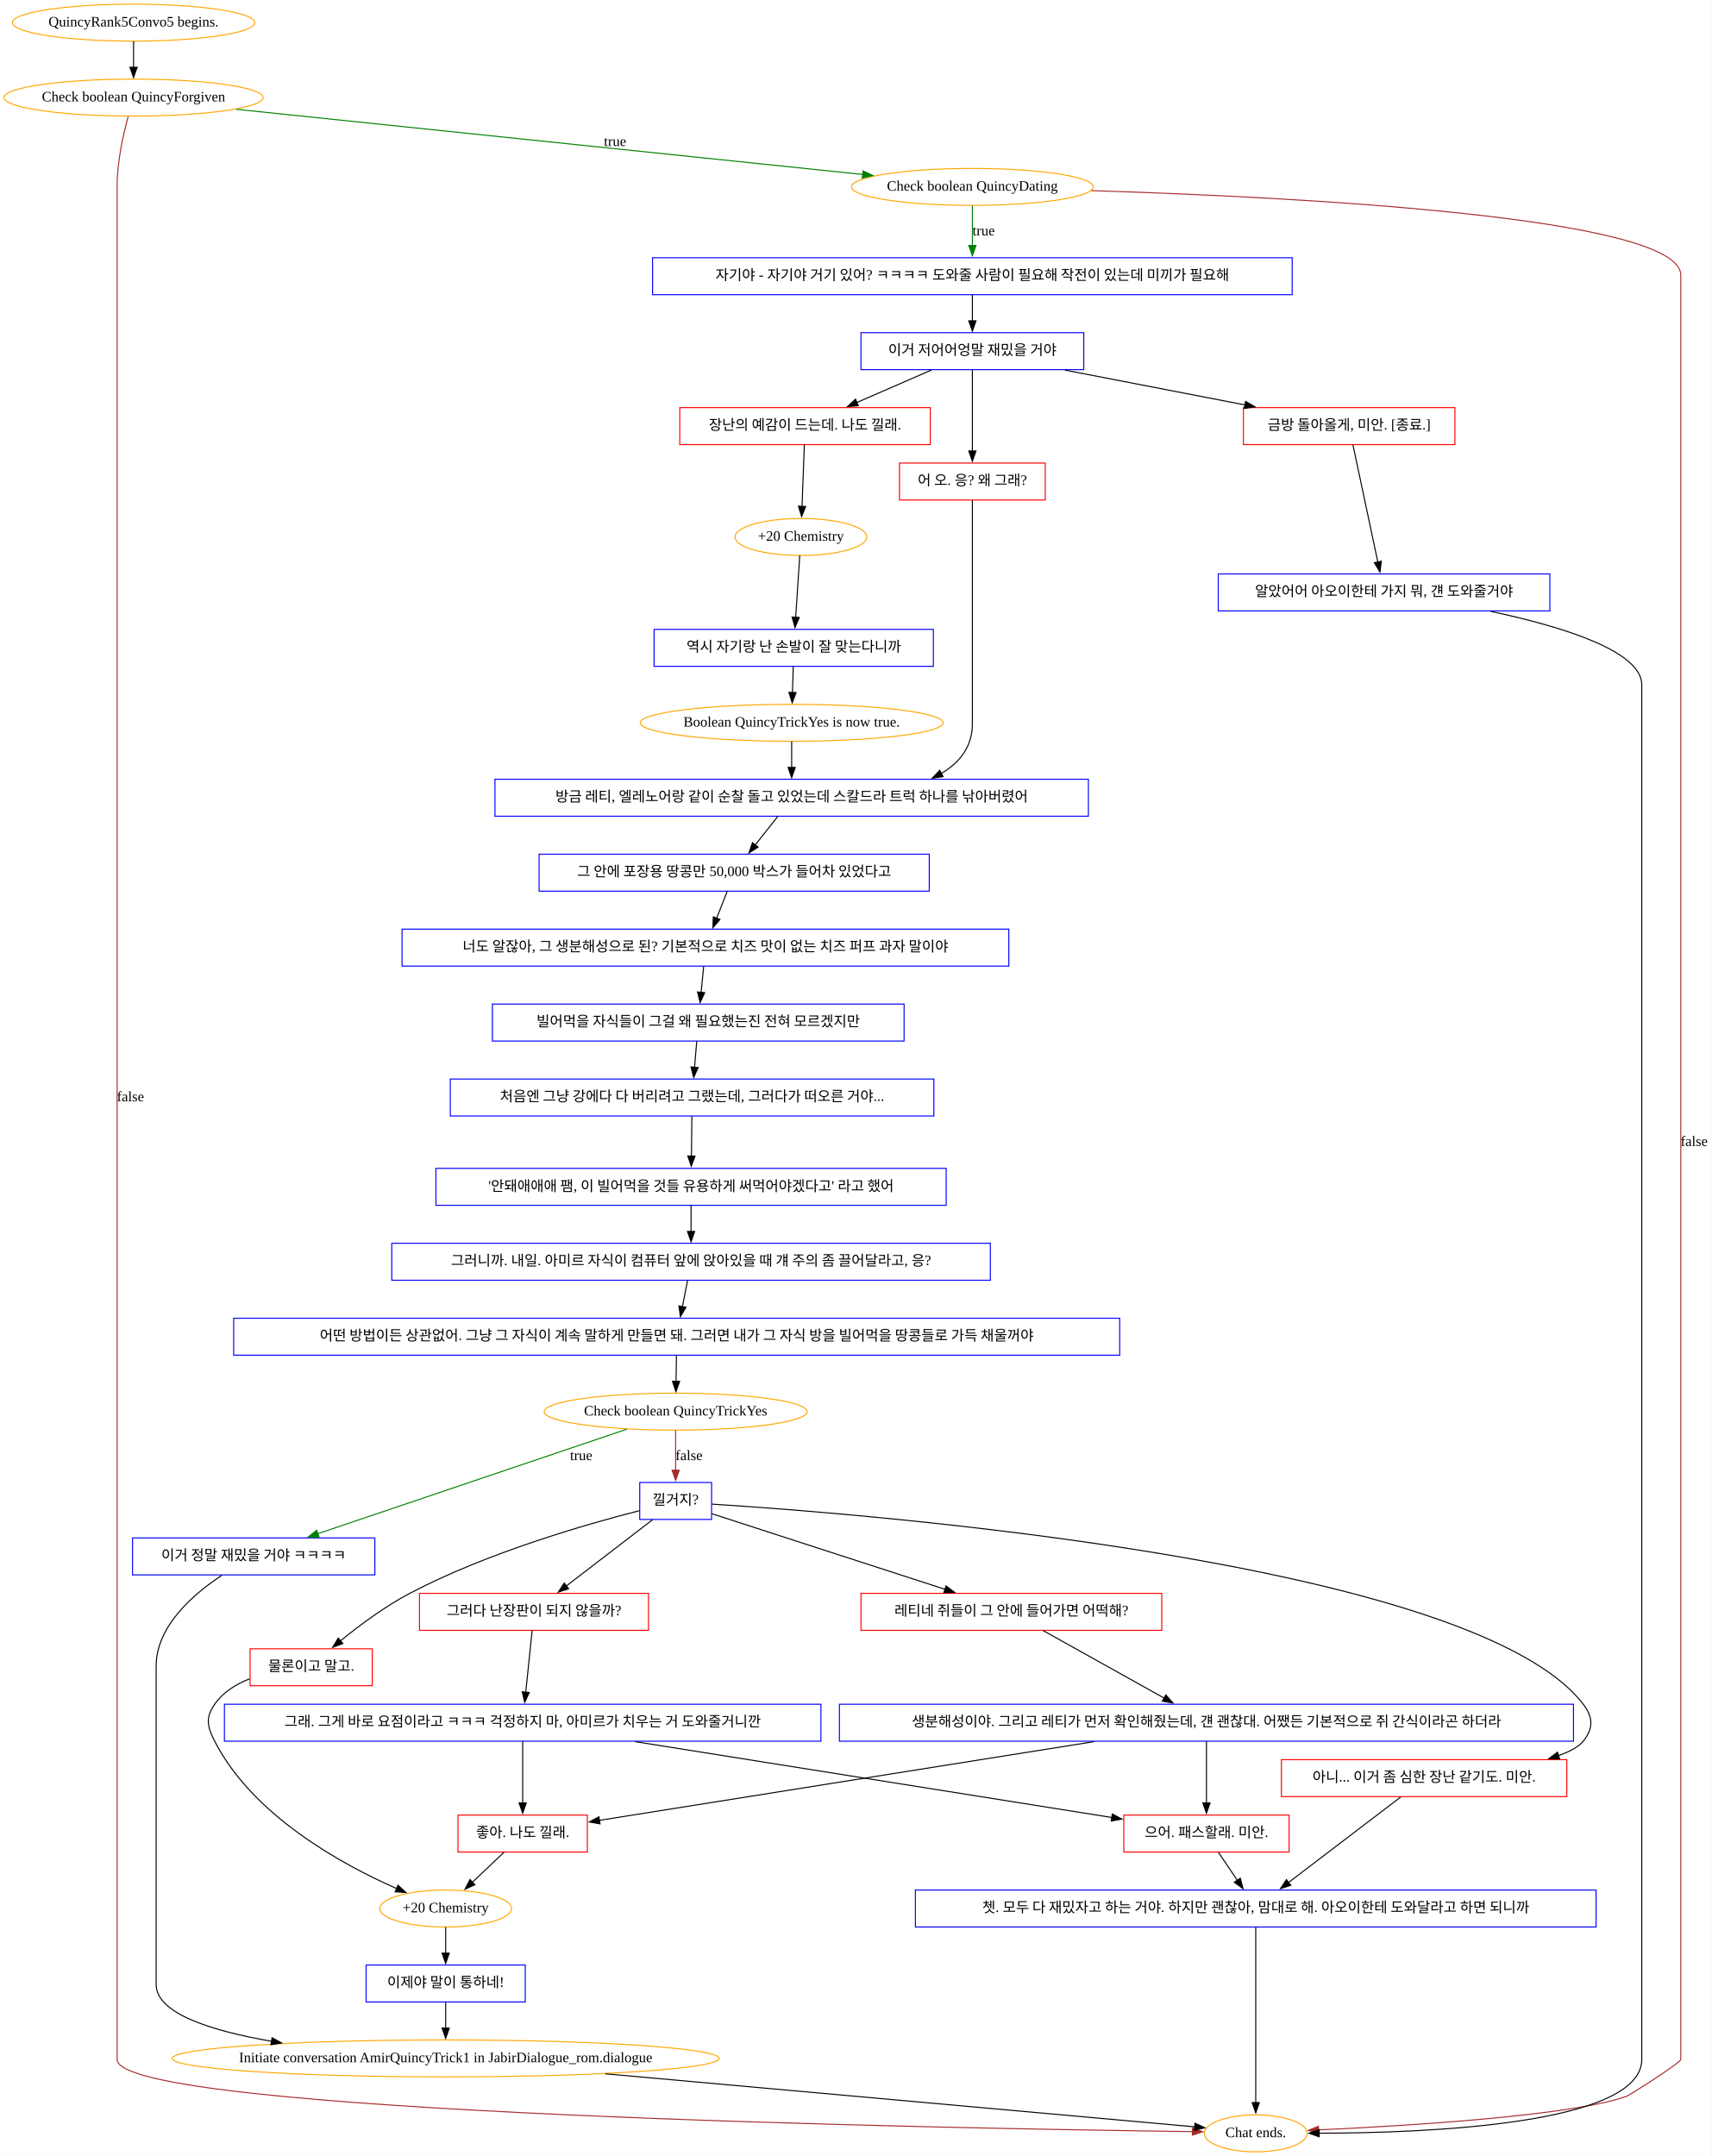
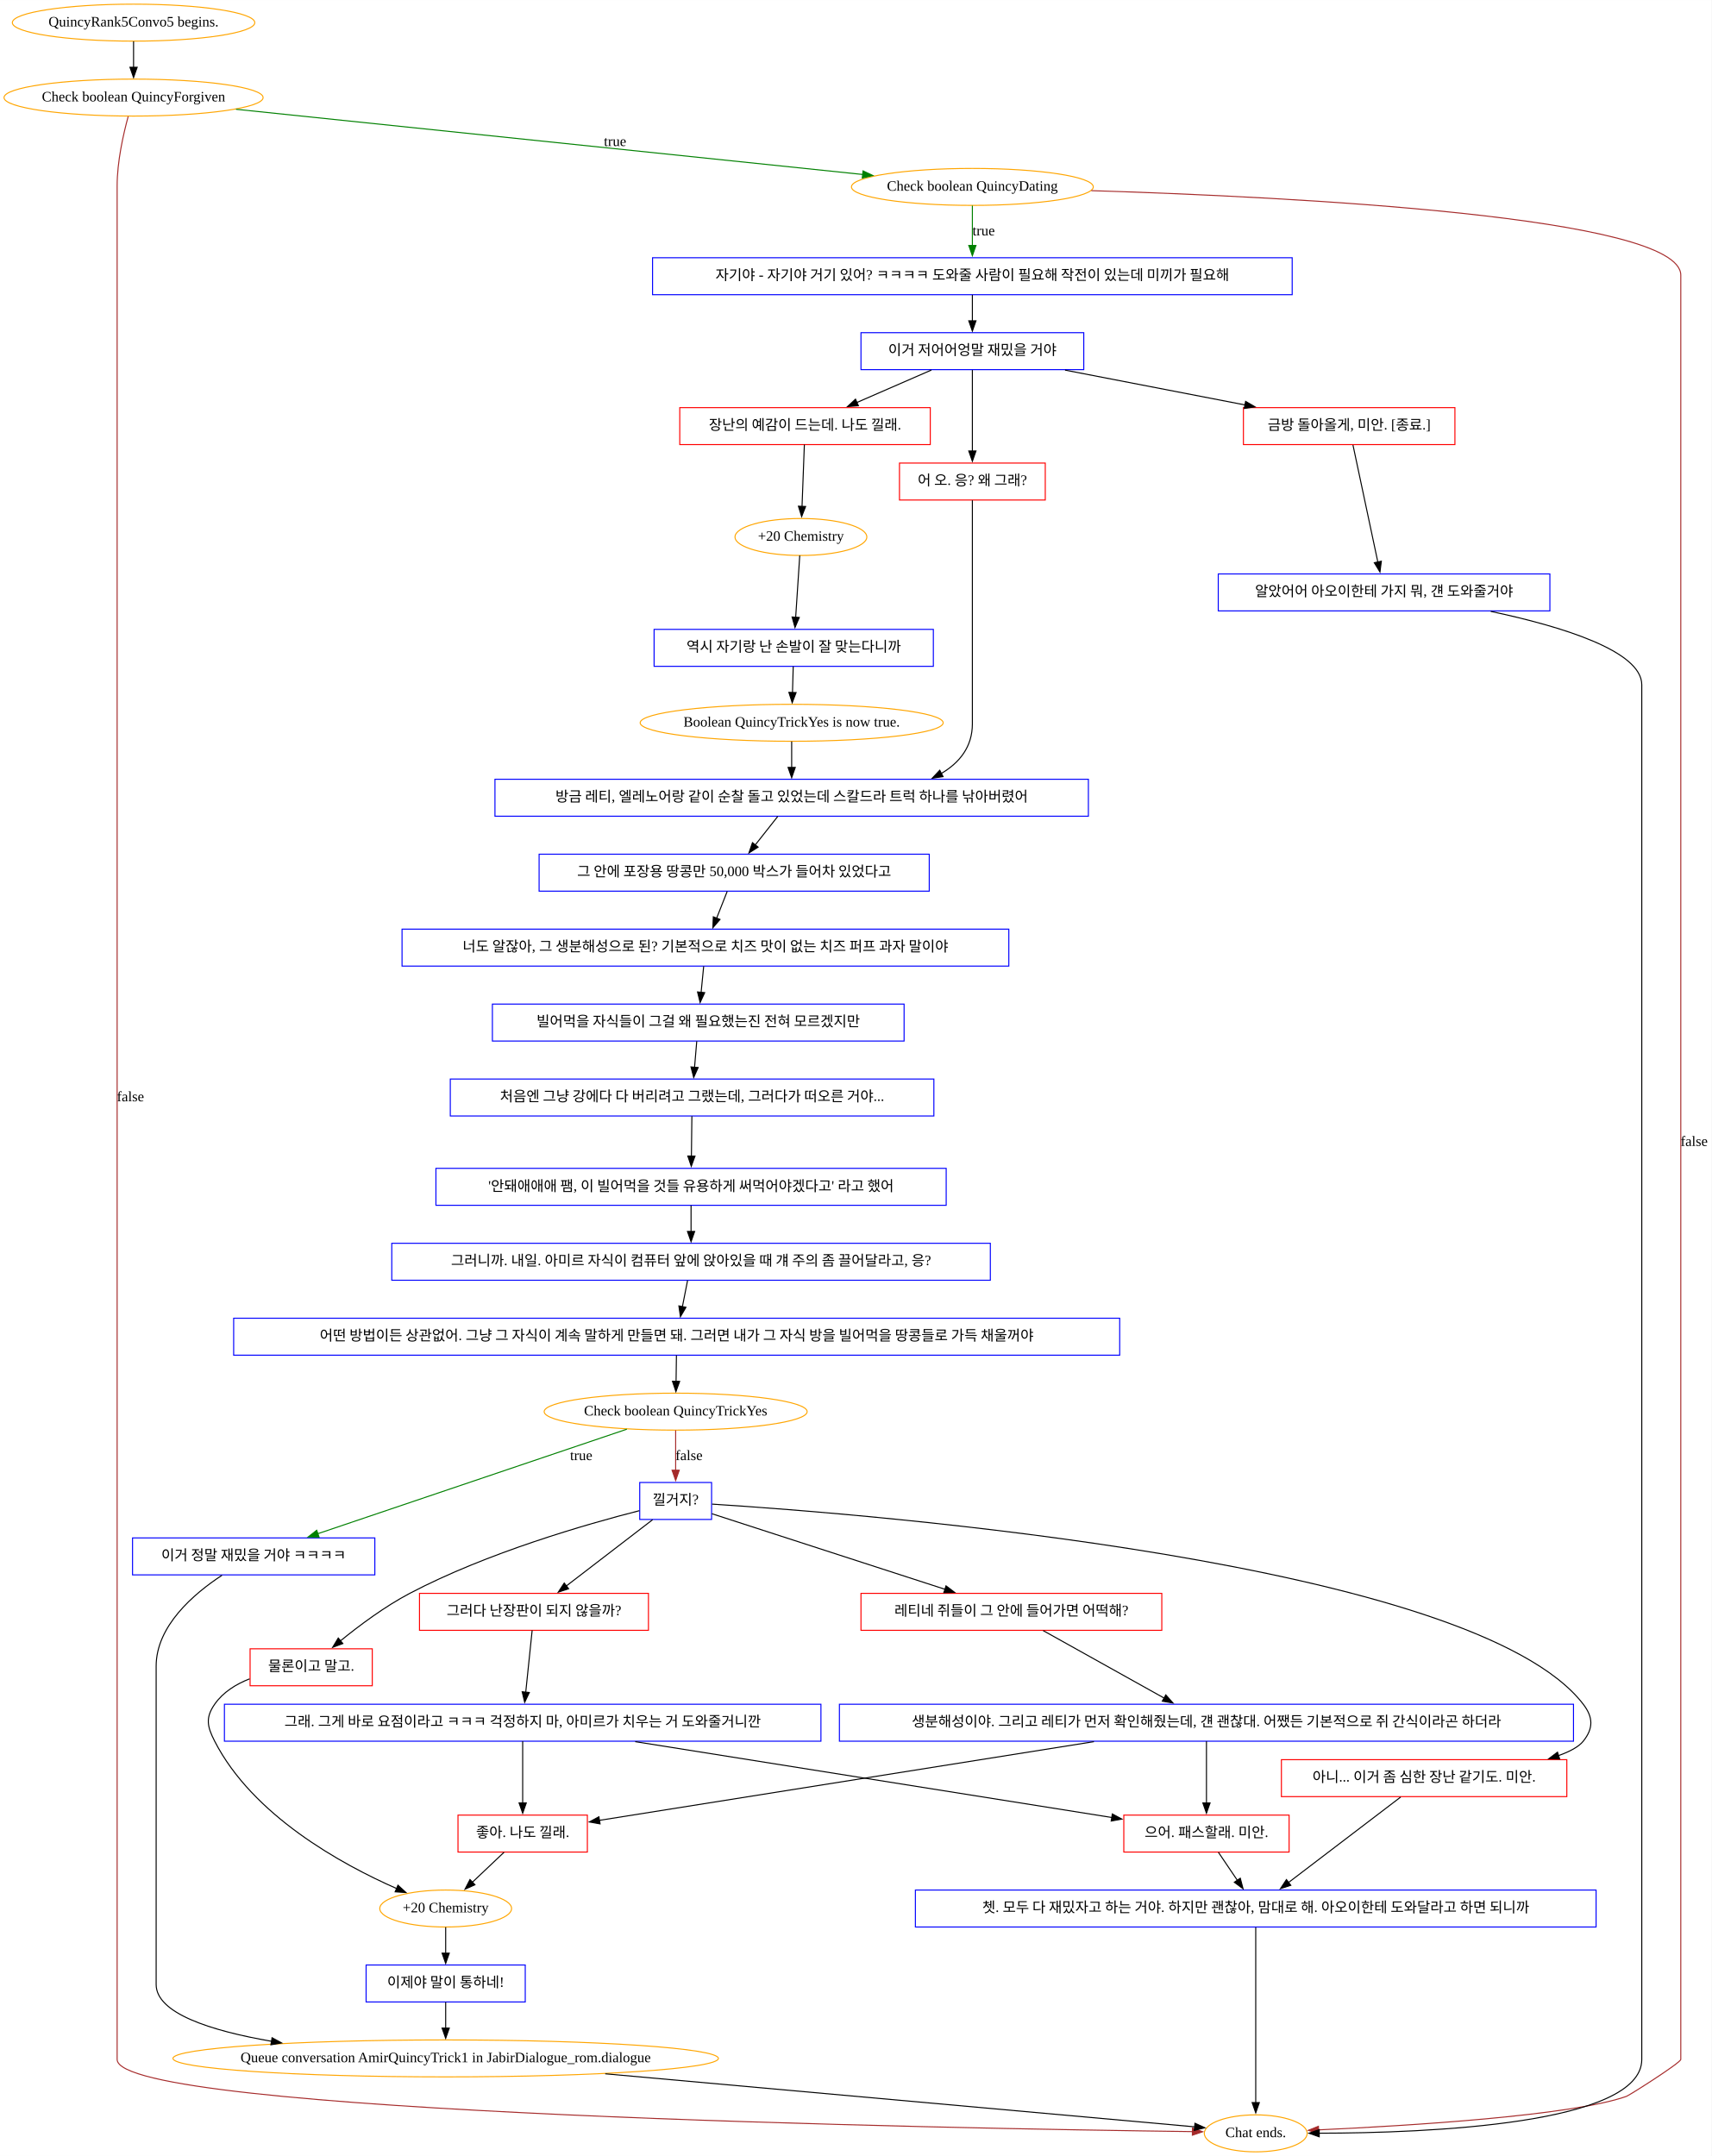
<svg xmlns="http://www.w3.org/2000/svg" width="1667pt" height="2100pt" viewBox="0.00 0.00 1667.09 2100.00">
  <g id="graph0" class="graph" transform="scale(1 1) rotate(0) translate(4 2096)">
    <polygon fill="white" stroke="none" points="-4,4 -4,-2096 1663.09,-2096 1663.09,4 -4,4" />
    <g id="node1" class="node">
      <ellipse fill="none" stroke="orange" cx="126.09" cy="-2074" rx="118.08" ry="18" />
      <text text-anchor="middle" x="126.09" y="-2070.3" font-family="Times New Roman,serif" font-size="14.00">QuincyRank5Convo5 begins.</text>
    </g>
    <g id="node2" class="node">
      <ellipse fill="none" stroke="orange" cx="126.09" cy="-2001" rx="126.18" ry="18" />
      <text text-anchor="middle" x="126.09" y="-1997.3" font-family="Times New Roman,serif" font-size="14.00">Check boolean QuincyForgiven</text>
    </g>
    <g id="edge1" class="edge">
      <path fill="none" stroke="black" d="M126.09,-2055.81C126.09,-2048.23 126.09,-2039.1 126.09,-2030.54" />
      <polygon fill="black" stroke="black" points="129.59,-2030.54 126.09,-2020.54 122.59,-2030.54 129.59,-2030.54" />
    </g>
    <g id="node3" class="node">
      <ellipse fill="none" stroke="orange" cx="943.09" cy="-1914" rx="117.78" ry="18" />
      <text text-anchor="middle" x="943.09" y="-1910.3" font-family="Times New Roman,serif" font-size="14.00">Check boolean QuincyDating</text>
    </g>
    <g id="edge2" class="edge">
      <path fill="none" stroke="green" d="M225.86,-1989.62C380.71,-1973.51 677.57,-1942.62 836.49,-1926.09" />
      <polygon fill="green" stroke="green" points="836.6,-1929.6 846.18,-1925.08 835.87,-1922.64 836.6,-1929.6" />
      <text text-anchor="middle" x="595.09" y="-1953.8" font-family="Times New Roman,serif" font-size="14.00">true</text>
    </g>
    <g id="node4" class="node">
      <ellipse fill="none" stroke="orange" cx="1219.09" cy="-18" rx="50.09" ry="18" />
      <text text-anchor="middle" x="1219.09" y="-14.3" font-family="Times New Roman,serif" font-size="14.00">Chat ends.</text>
    </g>
    <g id="edge3" class="edge">
      <path fill="none" stroke="brown" d="M120.85,-1982.6C116.18,-1965.54 110.09,-1938.73 110.09,-1915 110.09,-1915 110.09,-1915 110.09,-90 110.09,-37.08 924.81,-22.72 1157.63,-19.69" />
      <polygon fill="brown" stroke="brown" points="1157.45,-23.2 1167.41,-19.57 1157.36,-16.2 1157.45,-23.2" />
      <text text-anchor="middle" x="123.09" y="-1023.3" font-family="Times New Roman,serif" font-size="14.00">false</text>
    </g>
    <g id="edge5" class="edge">
      <path fill="none" stroke="brown" d="M1058.97,-1910.34C1255.5,-1904.26 1633.09,-1885.14 1633.09,-1828 1633.09,-1828 1633.09,-1828 1633.09,-90 1633.09,-86.87 1583.03,-55.04 1580.09,-54 1526.37,-35.1 1368.34,-25.43 1280.22,-21.39" />
      <polygon fill="brown" stroke="brown" points="1280.45,-17.9 1270.31,-20.95 1280.14,-24.89 1280.45,-17.9" />
      <text text-anchor="middle" x="1646.09" y="-979.8" font-family="Times New Roman,serif" font-size="14.00">false</text>
    </g>
    <g id="node5" class="node">
      <polygon fill="none" stroke="blue" points="1254.59,-1845 631.59,-1845 631.59,-1809 1254.59,-1809 1254.59,-1845" />
      <text text-anchor="middle" x="943.09" y="-1823.3" font-family="Times New Roman,serif" font-size="14.00">자기야 - 자기야 거기 있어? ㅋㅋㅋㅋ 도와줄 사람이 필요해 작전이 있는데 미끼가 필요해</text>
    </g>
    <g id="edge4" class="edge">
      <path fill="none" stroke="green" d="M943.09,-1895.8C943.09,-1884.58 943.09,-1869.67 943.09,-1856.69" />
      <polygon fill="green" stroke="green" points="946.59,-1856.98 943.09,-1846.98 939.59,-1856.98 946.59,-1856.98" />
      <text text-anchor="middle" x="954.09" y="-1866.8" font-family="Times New Roman,serif" font-size="14.00">true</text>
    </g>
    <g id="node6" class="node">
      <polygon fill="none" stroke="blue" points="1051.59,-1772 834.59,-1772 834.59,-1736 1051.59,-1736 1051.59,-1772" />
      <text text-anchor="middle" x="943.09" y="-1750.3" font-family="Times New Roman,serif" font-size="14.00">이거 저어어엉말 재밌을 거야</text>
    </g>
    <g id="edge6" class="edge">
      <path fill="none" stroke="black" d="M943.09,-1808.81C943.09,-1801.23 943.09,-1792.1 943.09,-1783.54" />
      <polygon fill="black" stroke="black" points="946.59,-1783.54 943.09,-1773.54 939.59,-1783.54 946.59,-1783.54" />
    </g>
    <g id="node7" class="node">
      <polygon fill="none" stroke="red" points="902.09,-1699 658.09,-1699 658.09,-1663 902.09,-1663 902.09,-1699" />
      <text text-anchor="middle" x="780.09" y="-1677.3" font-family="Times New Roman,serif" font-size="14.00">장난의 예감이 드는데. 나도 낄래.</text>
    </g>
    <g id="edge7" class="edge">
      <path fill="none" stroke="black" d="M903.21,-1735.63C881.31,-1726.09 853.92,-1714.16 830.54,-1703.98" />
      <polygon fill="black" stroke="black" points="832.07,-1700.82 821.5,-1700.04 829.27,-1707.24 832.07,-1700.82" />
    </g>
    <g id="node8" class="node">
      <polygon fill="none" stroke="red" points="1014.09,-1645 872.09,-1645 872.09,-1609 1014.09,-1609 1014.09,-1645" />
      <text text-anchor="middle" x="943.09" y="-1623.3" font-family="Times New Roman,serif" font-size="14.00">어 오. 응? 왜 그래?</text>
    </g>
    <g id="edge8" class="edge">
      <path fill="none" stroke="black" d="M943.09,-1735.62C943.09,-1715.19 943.09,-1680.99 943.09,-1656.62" />
      <polygon fill="black" stroke="black" points="946.59,-1656.75 943.09,-1646.75 939.59,-1656.75 946.59,-1656.75" />
    </g>
    <g id="node9" class="node">
      <polygon fill="none" stroke="red" points="1413.09,-1699 1207.09,-1699 1207.09,-1663 1413.09,-1663 1413.09,-1699" />
      <text text-anchor="middle" x="1310.09" y="-1677.3" font-family="Times New Roman,serif" font-size="14.00">금방 돌아올게, 미안. [종료.]</text>
    </g>
    <g id="edge9" class="edge">
      <path fill="none" stroke="black" d="M1033.34,-1735.54C1086.45,-1725.27 1153.76,-1712.24 1208.7,-1701.61" />
      <polygon fill="black" stroke="black" points="1209.23,-1705.08 1218.39,-1699.74 1207.9,-1698.2 1209.23,-1705.08" />
    </g>
    <g id="node10" class="node">
      <ellipse fill="none" stroke="orange" cx="776.09" cy="-1573" rx="64.19" ry="18" />
      <text text-anchor="middle" x="776.09" y="-1569.3" font-family="Times New Roman,serif" font-size="14.00">+20 Chemistry</text>
    </g>
    <g id="edge10" class="edge">
      <path fill="none" stroke="black" d="M779.45,-1662.97C778.83,-1646.76 777.9,-1622.06 777.18,-1602.79" />
      <polygon fill="black" stroke="black" points="780.67,-1602.71 776.8,-1592.85 773.68,-1602.98 780.67,-1602.71" />
    </g>
    <g id="node11" class="node">
      <polygon fill="none" stroke="blue" points="1056.09,-1337 478.09,-1337 478.09,-1301 1056.09,-1301 1056.09,-1337" />
      <text text-anchor="middle" x="767.09" y="-1315.3" font-family="Times New Roman,serif" font-size="14.00">방금 레티, 엘레노어랑 같이 순찰 돌고 있었는데 스칼드라 트럭 하나를 낚아버렸어</text>
    </g>
    <g id="edge11" class="edge">
      <path fill="none" stroke="black" d="M943.09,-1608.74C943.09,-1587.76 943.09,-1551.28 943.09,-1520 943.09,-1520 943.09,-1520 943.09,-1391 943.09,-1368.69 930.78,-1353.22 912.67,-1342.53" />
      <polygon fill="black" stroke="black" points="914.54,-1339.55 904.05,-1338.05 911.32,-1345.77 914.54,-1339.55" />
    </g>
    <g id="node12" class="node">
      <polygon fill="none" stroke="blue" points="1505.59,-1537 1182.59,-1537 1182.59,-1501 1505.59,-1501 1505.59,-1537" />
      <text text-anchor="middle" x="1344.09" y="-1515.3" font-family="Times New Roman,serif" font-size="14.00">알았어어 아오이한테 가지 뭐, 걘 도와줄거야</text>
    </g>
    <g id="edge12" class="edge">
      <path fill="none" stroke="black" d="M1313.79,-1662.57C1319.62,-1635.16 1330.98,-1581.69 1338.01,-1548.59" />
      <polygon fill="black" stroke="black" points="1341.42,-1549.4 1340.08,-1538.89 1334.57,-1547.94 1341.42,-1549.4" />
    </g>
    <g id="node13" class="node">
      <polygon fill="none" stroke="blue" points="905.09,-1483 633.09,-1483 633.09,-1447 905.09,-1447 905.09,-1483" />
      <text text-anchor="middle" x="769.09" y="-1461.3" font-family="Times New Roman,serif" font-size="14.00">역시 자기랑 난 손발이 잘 맞는다니까</text>
    </g>
    <g id="edge13" class="edge">
      <path fill="none" stroke="black" d="M774.96,-1554.97C773.89,-1538.76 772.26,-1514.06 770.99,-1494.79" />
      <polygon fill="black" stroke="black" points="774.49,-1494.6 770.33,-1484.85 767.5,-1495.06 774.49,-1494.6" />
    </g>
    <g id="node14" class="node">
      <polygon fill="none" stroke="blue" points="901.09,-1264 521.09,-1264 521.09,-1228 901.09,-1228 901.09,-1264" />
      <text text-anchor="middle" x="711.09" y="-1242.3" font-family="Times New Roman,serif" font-size="14.00">그 안에 포장용 땅콩만 50,000 박스가 들어차 있었다고</text>
    </g>
    <g id="edge14" class="edge">
      <path fill="none" stroke="black" d="M753.53,-1300.81C746.93,-1292.44 738.85,-1282.2 731.52,-1272.9" />
      <polygon fill="black" stroke="black" points="734.4,-1270.9 725.46,-1265.22 728.9,-1275.24 734.4,-1270.9" />
    </g>
    <g id="edge15" class="edge">
      <path fill="none" stroke="black" d="M1447.99,-1500.53C1517.04,-1485.87 1595.09,-1462 1595.09,-1429 1595.09,-1429 1595.09,-1429 1595.09,-90 1595.09,-26.79 1387.28,-18.32 1280.65,-18.14" />
      <polygon fill="black" stroke="black" points="1280.92,-14.64 1270.92,-18.15 1280.92,-21.64 1280.92,-14.64" />
    </g>
    <g id="node15" class="node">
      <ellipse fill="none" stroke="orange" cx="767.09" cy="-1392" rx="147.57" ry="18" />
      <text text-anchor="middle" x="767.09" y="-1388.3" font-family="Times New Roman,serif" font-size="14.00">Boolean QuincyTrickYes is now true.</text>
    </g>
    <g id="edge16" class="edge">
      <path fill="none" stroke="black" d="M768.6,-1446.81C768.39,-1439.14 768.13,-1429.89 767.88,-1421.24" />
      <polygon fill="black" stroke="black" points="771.39,-1421.44 767.61,-1411.54 764.39,-1421.64 771.39,-1421.44" />
    </g>
    <g id="node16" class="node">
      <polygon fill="none" stroke="blue" points="978.59,-1191 387.59,-1191 387.59,-1155 978.59,-1155 978.59,-1191" />
      <text text-anchor="middle" x="683.09" y="-1169.3" font-family="Times New Roman,serif" font-size="14.00">너도 알잖아, 그 생분해성으로 된? 기본적으로 치즈 맛이 없는 치즈 퍼프 과자 말이야</text>
    </g>
    <g id="edge17" class="edge">
      <path fill="none" stroke="black" d="M704.31,-1227.81C701.22,-1219.96 697.47,-1210.47 694,-1201.66" />
      <polygon fill="black" stroke="black" points="697.28,-1200.46 690.36,-1192.44 690.77,-1203.02 697.28,-1200.46" />
    </g>
    <g id="edge18" class="edge">
      <path fill="none" stroke="black" d="M767.09,-1373.81C767.09,-1366.23 767.09,-1357.1 767.09,-1348.54" />
      <polygon fill="black" stroke="black" points="770.59,-1348.54 767.09,-1338.54 763.59,-1348.54 770.59,-1348.54" />
    </g>
    <g id="node17" class="node">
      <polygon fill="none" stroke="blue" points="876.59,-1118 475.59,-1118 475.59,-1082 876.59,-1082 876.59,-1118" />
      <text text-anchor="middle" x="676.09" y="-1096.3" font-family="Times New Roman,serif" font-size="14.00">빌어먹을 자식들이 그걸 왜 필요했는진 전혀 모르겠지만</text>
    </g>
    <g id="edge19" class="edge">
      <path fill="none" stroke="black" d="M681.39,-1154.81C680.64,-1147.14 679.73,-1137.89 678.87,-1129.24" />
      <polygon fill="black" stroke="black" points="682.38,-1129.14 677.92,-1119.54 675.41,-1129.83 682.38,-1129.14" />
    </g>
    <g id="node18" class="node">
      <polygon fill="none" stroke="blue" points="905.59,-1045 434.59,-1045 434.59,-1009 905.59,-1009 905.59,-1045" />
      <text text-anchor="middle" x="670.09" y="-1023.3" font-family="Times New Roman,serif" font-size="14.00">처음엔 그냥 강에다 다 버리려고 그랬는데, 그러다가 떠오른 거야...</text>
    </g>
    <g id="edge20" class="edge">
      <path fill="none" stroke="black" d="M674.64,-1081.81C673.99,-1074.14 673.21,-1064.89 672.48,-1056.24" />
      <polygon fill="black" stroke="black" points="675.99,-1056.21 671.66,-1046.54 669.01,-1056.8 675.99,-1056.21" />
    </g>
    <g id="node19" class="node">
      <polygon fill="none" stroke="blue" points="917.59,-958 420.59,-958 420.59,-922 917.59,-922 917.59,-958" />
      <text text-anchor="middle" x="669.09" y="-936.3" font-family="Times New Roman,serif" font-size="14.00">'안돼애애애 팸, 이 빌어먹을 것들 유용하게 써먹어야겠다고' 라고 했어</text>
    </g>
    <g id="edge21" class="edge">
      <path fill="none" stroke="black" d="M669.89,-1008.8C669.75,-997.58 669.58,-982.67 669.43,-969.69" />
      <polygon fill="black" stroke="black" points="672.93,-969.94 669.31,-959.98 665.93,-970.02 672.93,-969.94" />
    </g>
    <g id="node20" class="node">
      <polygon fill="none" stroke="blue" points="960.59,-885 377.59,-885 377.59,-849 960.59,-849 960.59,-885" />
      <text text-anchor="middle" x="669.09" y="-863.3" font-family="Times New Roman,serif" font-size="14.00">그러니까. 내일. 아미르 자식이 컴퓨터 앞에 앉아있을 때 걔 주의 좀 끌어달라고, 응?</text>
    </g>
    <g id="edge22" class="edge">
      <path fill="none" stroke="black" d="M669.09,-921.81C669.09,-914.23 669.09,-905.1 669.09,-896.54" />
      <polygon fill="black" stroke="black" points="672.59,-896.54 669.09,-886.54 665.59,-896.54 672.59,-896.54" />
    </g>
    <g id="node21" class="node">
      <polygon fill="none" stroke="blue" points="1086.59,-812 223.59,-812 223.59,-776 1086.59,-776 1086.59,-812" />
      <text text-anchor="middle" x="655.09" y="-790.3" font-family="Times New Roman,serif" font-size="14.00">어떤 방법이든 상관없어. 그냥 그 자식이 계속 말하게 만들면 돼. 그러면 내가 그 자식 방을 빌어먹을 땅콩들로 가득 채울꺼야</text>
    </g>
    <g id="edge23" class="edge">
      <path fill="none" stroke="black" d="M665.7,-848.81C664.19,-841.14 662.36,-831.89 660.66,-823.24" />
      <polygon fill="black" stroke="black" points="664.11,-822.65 658.74,-813.51 657.24,-824 664.11,-822.65" />
    </g>
    <g id="node22" class="node">
      <ellipse fill="none" stroke="orange" cx="654.09" cy="-721" rx="128.08" ry="18" />
      <text text-anchor="middle" x="654.09" y="-717.3" font-family="Times New Roman,serif" font-size="14.00">Check boolean QuincyTrickYes</text>
    </g>
    <g id="edge24" class="edge">
      <path fill="none" stroke="black" d="M654.85,-775.81C654.74,-768.23 654.61,-759.1 654.49,-750.54" />
      <polygon fill="black" stroke="black" points="657.99,-750.49 654.35,-740.54 650.99,-750.59 657.99,-750.49" />
    </g>
    <g id="node23" class="node">
      <polygon fill="none" stroke="blue" points="361.09,-598 125.09,-598 125.09,-562 361.09,-562 361.09,-598" />
      <text text-anchor="middle" x="243.09" y="-576.3" font-family="Times New Roman,serif" font-size="14.00">이거 정말 재밌을 거야 ㅋㅋㅋㅋ</text>
    </g>
    <g id="edge25" class="edge">
      <path fill="none" stroke="green" d="M606.54,-703.92C532.12,-678.75 388.11,-630.05 305.46,-602.09" />
      <polygon fill="green" stroke="green" points="306.74,-598.83 296.15,-598.94 304.5,-605.46 306.74,-598.83" />
      <text text-anchor="middle" x="562.09" y="-673.8" font-family="Times New Roman,serif" font-size="14.00">true</text>
    </g>
    <g id="node24" class="node">
      <polygon fill="none" stroke="blue" points="689.09,-652 619.09,-652 619.09,-616 689.09,-616 689.09,-652" />
      <text text-anchor="middle" x="654.09" y="-630.3" font-family="Times New Roman,serif" font-size="14.00">낄거지?</text>
    </g>
    <g id="edge26" class="edge">
      <path fill="none" stroke="brown" d="M654.09,-702.8C654.09,-691.58 654.09,-676.67 654.09,-663.69" />
      <polygon fill="brown" stroke="brown" points="657.59,-663.98 654.09,-653.98 650.59,-663.98 657.59,-663.98" />
      <text text-anchor="middle" x="667.09" y="-673.8" font-family="Times New Roman,serif" font-size="14.00">false</text>
    </g>
    <g id="node25" class="node">
-       <ellipse fill="none" stroke="orange" cx="430.09" cy="-91" rx="266.45" ry="18" />
-       <text text-anchor="middle" x="430.09" y="-87.3" font-family="Times New Roman,serif" font-size="14.00">Initiate conversation AmirQuincyTrick1 in JabirDialogue_rom.dialogue</text>
+       <ellipse fill="none" stroke="orange" cx="430.09" cy="-91" rx="265.65" ry="18" />
+       <text text-anchor="middle" x="430.09" y="-87.3" font-family="Times New Roman,serif" font-size="14.00">Queue conversation AmirQuincyTrick1 in JabirDialogue_rom.dialogue</text>
    </g>
    <g id="edge27" class="edge">
      <path fill="none" stroke="black" d="M212.25,-561.63C184.51,-543.47 148.09,-512.17 148.09,-473 148.09,-473 148.09,-473 148.09,-163 148.09,-135.08 200.74,-118.03 260.54,-107.67" />
      <polygon fill="black" stroke="black" points="260.99,-111.14 270.28,-106.06 259.85,-104.24 260.99,-111.14" />
    </g>
    <g id="node26" class="node">
      <polygon fill="none" stroke="red" points="358.59,-490 239.59,-490 239.59,-454 358.59,-454 358.59,-490" />
      <text text-anchor="middle" x="299.09" y="-468.3" font-family="Times New Roman,serif" font-size="14.00">물론이고 말고.</text>
    </g>
    <g id="edge28" class="edge">
      <path fill="none" stroke="black" d="M618.77,-624.54C567.57,-611.49 470.64,-583.71 395.09,-544 370.76,-531.21 345.88,-512.62 327.54,-497.67" />
      <polygon fill="black" stroke="black" points="329.94,-495.11 320.01,-491.42 325.47,-500.5 329.94,-495.11" />
    </g>
    <g id="node27" class="node">
      <polygon fill="none" stroke="red" points="627.59,-544 404.59,-544 404.59,-508 627.59,-508 627.59,-544" />
      <text text-anchor="middle" x="516.09" y="-522.3" font-family="Times New Roman,serif" font-size="14.00">그러다 난장판이 되지 않을까?</text>
    </g>
    <g id="edge29" class="edge">
      <path fill="none" stroke="black" d="M631.61,-615.73C608.75,-598.18 573.15,-570.83 547.51,-551.14" />
      <polygon fill="black" stroke="black" points="549.82,-548.5 539.76,-545.18 545.56,-554.05 549.82,-548.5" />
    </g>
    <g id="node28" class="node">
      <polygon fill="none" stroke="red" points="1127.59,-544 834.59,-544 834.59,-508 1127.59,-508 1127.59,-544" />
      <text text-anchor="middle" x="981.09" y="-522.3" font-family="Times New Roman,serif" font-size="14.00">레티네 쥐들이 그 안에 들어가면 어떡해?</text>
    </g>
    <g id="edge30" class="edge">
      <path fill="none" stroke="black" d="M689.39,-621.56C743.71,-603.95 848.62,-569.94 916.7,-547.87" />
      <polygon fill="black" stroke="black" points="917.42,-551.32 925.86,-544.9 915.26,-544.66 917.42,-551.32" />
    </g>
    <g id="node29" class="node">
      <polygon fill="none" stroke="red" points="1522.09,-382 1244.09,-382 1244.09,-346 1522.09,-346 1522.09,-382" />
      <text text-anchor="middle" x="1383.09" y="-360.3" font-family="Times New Roman,serif" font-size="14.00">아니... 이거 좀 심한 장난 같기도. 미안.</text>
    </g>
    <g id="edge31" class="edge">
      <path fill="none" stroke="black" d="M689.56,-630.93C841.14,-621.26 1431.57,-575 1538.09,-436 1547.82,-423.3 1548.08,-412.5 1538.09,-400 1533.74,-394.56 1525.06,-389.9 1513.94,-385.93" />
      <polygon fill="black" stroke="black" points="1515.13,-382.63 1504.54,-382.93 1513.01,-389.3 1515.13,-382.63" />
    </g>
    <g id="edge32" class="edge">
      <path fill="none" stroke="black" d="M585.5,-76.02C761.42,-60.18 1039.19,-35.19 1159.86,-24.33" />
      <polygon fill="black" stroke="black" points="1159.89,-27.84 1169.53,-23.46 1159.26,-20.87 1159.89,-27.84" />
    </g>
    <g id="node30" class="node">
      <ellipse fill="none" stroke="orange" cx="430.09" cy="-237" rx="64.19" ry="18" />
      <text text-anchor="middle" x="430.09" y="-233.3" font-family="Times New Roman,serif" font-size="14.00">+20 Chemistry</text>
    </g>
    <g id="edge33" class="edge">
      <path fill="none" stroke="black" d="M239.13,-460.73C225.81,-455.53 213.24,-447.73 205.09,-436 195.96,-422.86 197.79,-414.24 205.09,-400 242.12,-327.71 328.1,-280.33 382.4,-256.43" />
      <polygon fill="black" stroke="black" points="383.61,-259.72 391.43,-252.56 380.86,-253.29 383.61,-259.72" />
    </g>
    <g id="node31" class="node">
      <polygon fill="none" stroke="blue" points="795.59,-436 214.59,-436 214.59,-400 795.59,-400 795.59,-436" />
      <text text-anchor="middle" x="505.09" y="-414.3" font-family="Times New Roman,serif" font-size="14.00">그래. 그게 바로 요점이라고 ㅋㅋㅋ 걱정하지 마, 아미르가 치우는 거 도와줄거니깐</text>
    </g>
    <g id="edge34" class="edge">
      <path fill="none" stroke="black" d="M514.32,-507.97C512.64,-491.76 510.08,-467.06 508.08,-447.79" />
      <polygon fill="black" stroke="black" points="511.56,-447.43 507.04,-437.85 504.6,-448.15 511.56,-447.43" />
    </g>
    <g id="node32" class="node">
      <polygon fill="none" stroke="blue" points="1528.59,-436 813.59,-436 813.59,-400 1528.59,-400 1528.59,-436" />
      <text text-anchor="middle" x="1171.09" y="-414.3" font-family="Times New Roman,serif" font-size="14.00">생분해성이야. 그리고 레티가 먼저 확인해줬는데, 걘 괜찮대. 어쨌든 기본적으로 쥐 간식이라곤 하더라</text>
    </g>
    <g id="edge35" class="edge">
      <path fill="none" stroke="black" d="M1012.04,-507.73C1044.1,-489.85 1094.38,-461.8 1129.81,-442.03" />
      <polygon fill="black" stroke="black" points="1131.49,-445.1 1138.51,-437.17 1128.08,-438.99 1131.49,-445.1" />
    </g>
    <g id="node33" class="node">
      <polygon fill="none" stroke="blue" points="1550.59,-255 887.59,-255 887.59,-219 1550.59,-219 1550.59,-255" />
      <text text-anchor="middle" x="1219.09" y="-233.3" font-family="Times New Roman,serif" font-size="14.00">쳇. 모두 다 재밌자고 하는 거야. 하지만 괜찮아, 맘대로 해. 아오이한테 도와달라고 하면 되니까</text>
    </g>
    <g id="edge36" class="edge">
      <path fill="none" stroke="black" d="M1360.29,-345.62C1331.85,-323.94 1283.07,-286.77 1250.95,-262.29" />
      <polygon fill="black" stroke="black" points="1253.24,-259.63 1243.17,-256.35 1249,-265.2 1253.24,-259.63" />
    </g>
    <g id="node34" class="node">
      <polygon fill="none" stroke="blue" points="507.59,-182 352.59,-182 352.59,-146 507.59,-146 507.59,-182" />
      <text text-anchor="middle" x="430.09" y="-160.3" font-family="Times New Roman,serif" font-size="14.00">이제야 말이 통하네!</text>
    </g>
    <g id="edge37" class="edge">
      <path fill="none" stroke="black" d="M430.09,-218.81C430.09,-211.23 430.09,-202.1 430.09,-193.54" />
      <polygon fill="black" stroke="black" points="433.59,-193.54 430.09,-183.54 426.59,-193.54 433.59,-193.54" />
    </g>
    <g id="node35" class="node">
      <polygon fill="none" stroke="red" points="568.09,-328 442.09,-328 442.09,-292 568.09,-292 568.09,-328" />
      <text text-anchor="middle" x="505.09" y="-306.3" font-family="Times New Roman,serif" font-size="14.00">좋아. 나도 낄래.</text>
    </g>
    <g id="edge38" class="edge">
      <path fill="none" stroke="black" d="M505.09,-399.97C505.09,-383.76 505.09,-359.06 505.09,-339.79" />
      <polygon fill="black" stroke="black" points="508.59,-339.85 505.09,-329.85 501.59,-339.85 508.59,-339.85" />
    </g>
    <g id="node36" class="node">
      <polygon fill="none" stroke="red" points="1251.59,-328 1090.59,-328 1090.59,-292 1251.59,-292 1251.59,-328" />
      <text text-anchor="middle" x="1171.09" y="-306.3" font-family="Times New Roman,serif" font-size="14.00">으어. 패스할래. 미안.</text>
    </g>
    <g id="edge39" class="edge">
      <path fill="none" stroke="black" d="M614.69,-399.56C744.31,-378.93 957.74,-344.96 1079.13,-325.64" />
      <polygon fill="black" stroke="black" points="1079.4,-329.14 1088.73,-324.11 1078.3,-322.22 1079.4,-329.14" />
    </g>
    <g id="edge40" class="edge">
      <path fill="none" stroke="black" d="M1061.49,-399.56C925.52,-377.91 697.32,-341.6 579.89,-322.91" />
      <polygon fill="black" stroke="black" points="580.46,-319.45 570.03,-321.34 579.36,-326.37 580.46,-319.45" />
    </g>
    <g id="edge41" class="edge">
      <path fill="none" stroke="black" d="M1171.09,-399.97C1171.09,-383.76 1171.09,-359.06 1171.09,-339.79" />
      <polygon fill="black" stroke="black" points="1174.59,-339.85 1171.09,-329.85 1167.59,-339.85 1174.59,-339.85" />
    </g>
    <g id="edge42" class="edge">
      <path fill="none" stroke="black" d="M1219.09,-218.61C1219.09,-181.39 1219.09,-93.69 1219.09,-47.93" />
      <polygon fill="black" stroke="black" points="1222.59,-47.99 1219.09,-37.99 1215.59,-47.99 1222.59,-47.99" />
    </g>
    <g id="edge43" class="edge">
      <path fill="none" stroke="black" d="M430.09,-145.81C430.09,-138.23 430.09,-129.1 430.09,-120.54" />
      <polygon fill="black" stroke="black" points="433.59,-120.54 430.09,-110.54 426.59,-120.54 433.59,-120.54" />
    </g>
    <g id="edge44" class="edge">
      <path fill="none" stroke="black" d="M486.93,-291.81C477.65,-283.03 466.2,-272.18 456.01,-262.53" />
      <polygon fill="black" stroke="black" points="458.59,-260.16 448.92,-255.82 453.77,-265.24 458.59,-260.16" />
    </g>
    <g id="edge45" class="edge">
      <path fill="none" stroke="black" d="M1182.71,-291.81C1188.25,-283.62 1195.01,-273.62 1201.18,-264.48" />
      <polygon fill="black" stroke="black" points="1204.03,-266.53 1206.73,-256.28 1198.23,-262.61 1204.03,-266.53" />
    </g>
  </g>
</svg>
